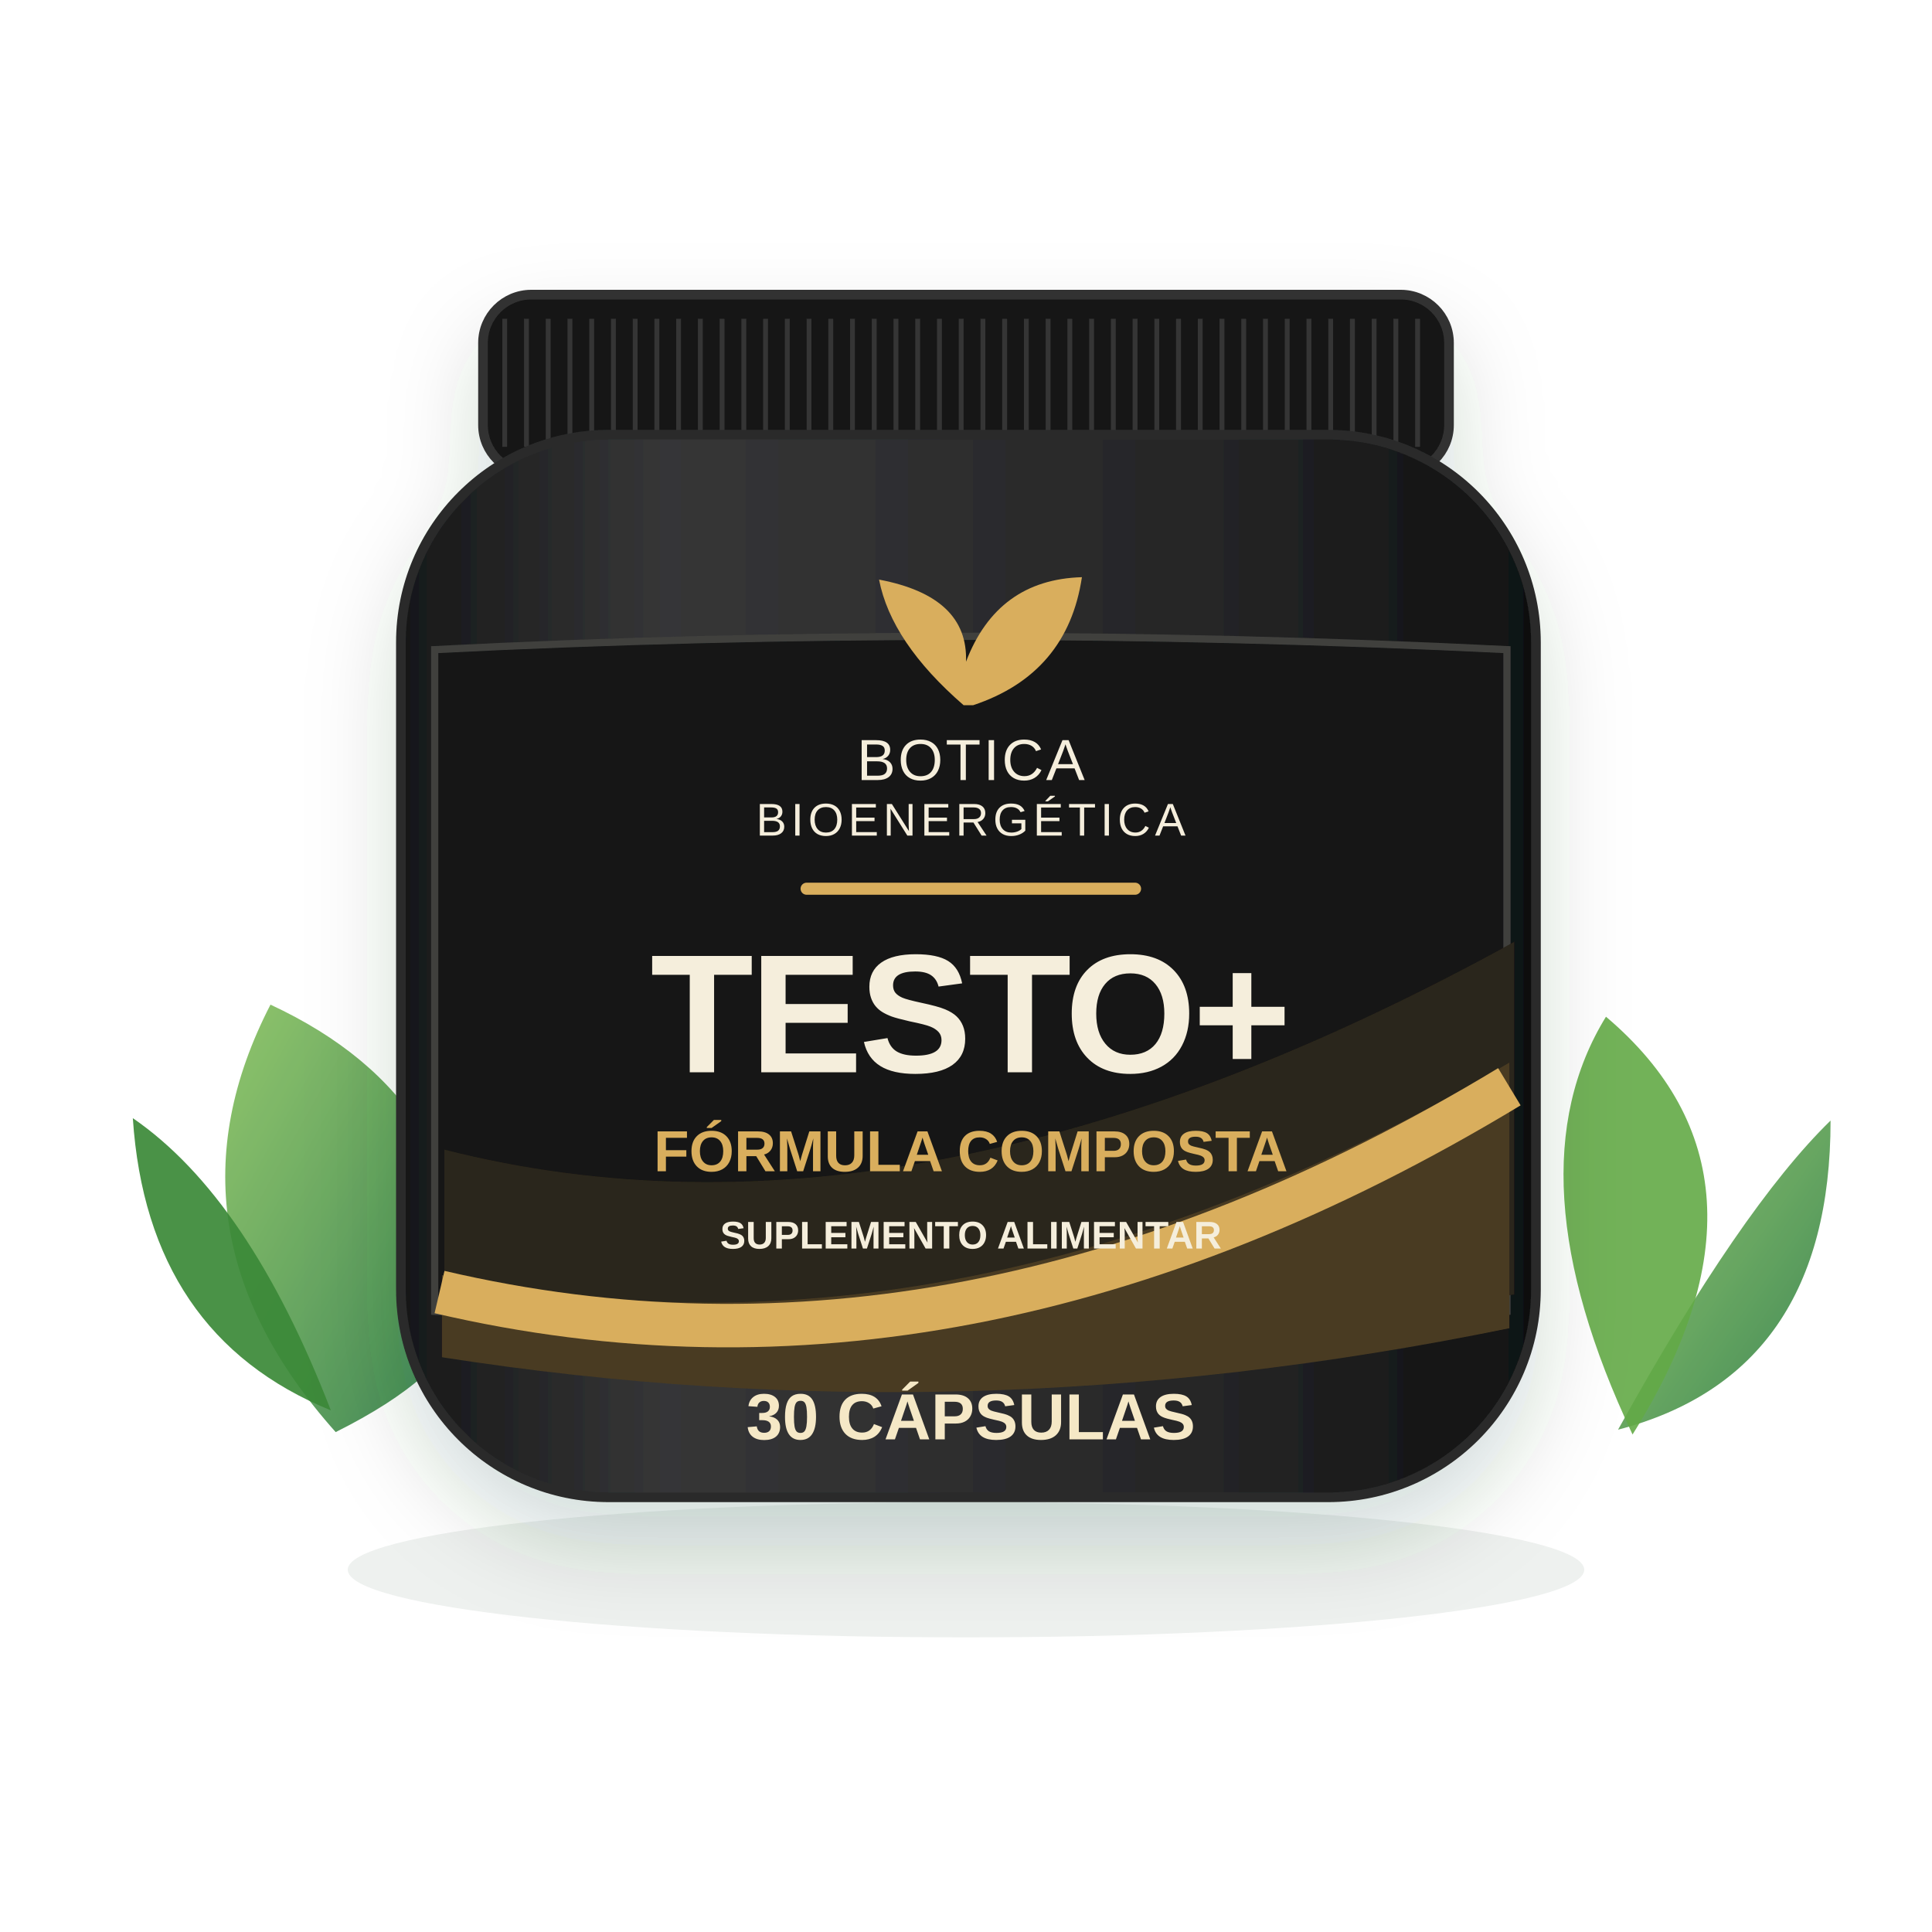
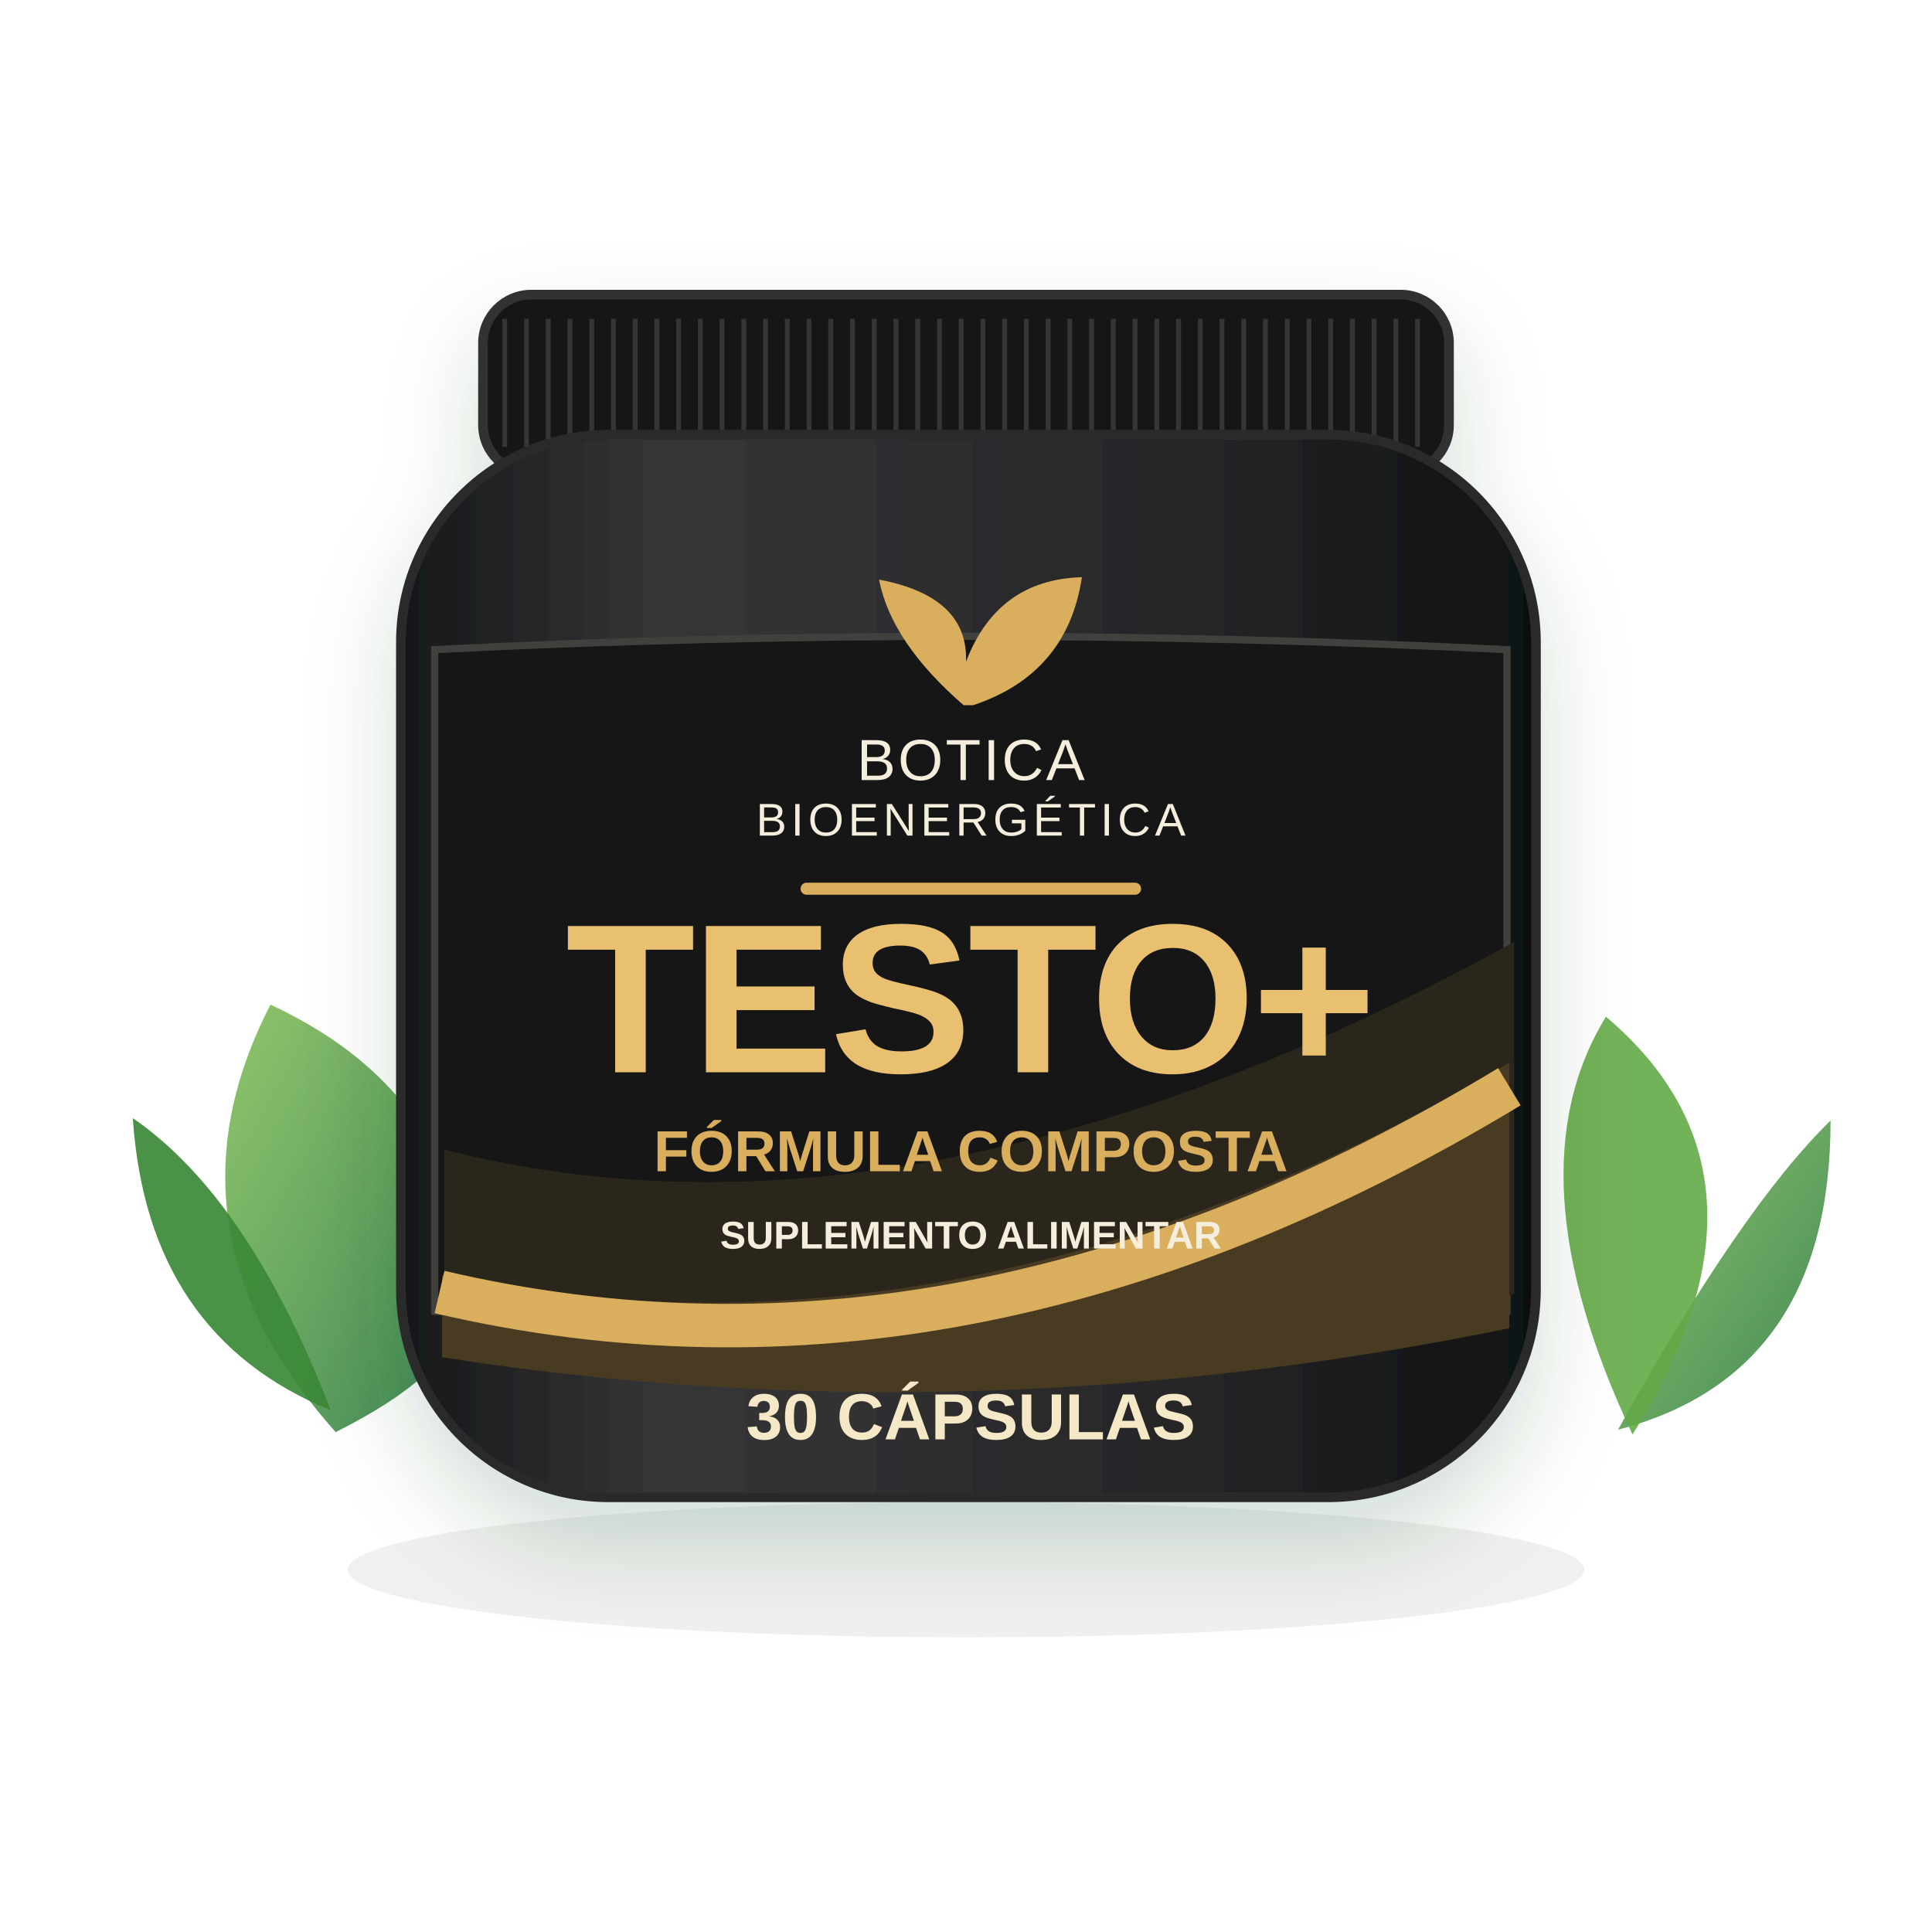
<svg xmlns="http://www.w3.org/2000/svg" viewBox="0 0 800 800" role="img" aria-label="TESTO+ FÓRMULA COMPOSTA Botica Bioenergética">
  <defs>
    <linearGradient id="glass" x1="0" x2="1">
      <stop stop-color="#171819" />
      <stop offset=".23" stop-color="#363637" />
      <stop offset=".72" stop-color="#252526" />
      <stop offset="1" stop-color="#101111" />
    </linearGradient>
    <linearGradient id="amber" x1="0" x2="1">
      <stop stop-color="#512e18" />
      <stop offset=".45" stop-color="#b3753e" />
      <stop offset="1" stop-color="#4e2c1b" />
    </linearGradient>
    <filter id="shade" x="-30%" y="-30%" width="160%" height="160%">
      <feDropShadow dx="0" dy="18" stdDeviation="18" flood-color="#0e3622" flood-opacity=".17" />
    </filter>
    <linearGradient id="leaf" x1="0" y1="0" x2="1" y2="1">
      <stop stop-color="#7dbb52" />
      <stop offset="1" stop-color="#1e7339" />
    </linearGradient>
  </defs>
  <rect width="800" height="800" fill="#ffffff" />
  <ellipse cx="400" cy="650" rx="256" ry="28" fill="#21472e" opacity=".08" />
  <path d="M139 593Q64 509 112 416Q198 456 192 546Q185 570 139 593Z" fill="url(#leaf)" opacity=".85" />
  <path d="M137 584Q103 496 55 463Q61 553 137 584Z" fill="#3b8937" opacity=".92" />
  <path d="M670 592Q721 500 758 464Q758 569 670 592Z" fill="url(#leaf)" opacity=".85" />
  <path d="M676 594Q625 486 665 421Q743 487 676 594Z" fill="#63aa46" opacity=".9" />
  <g filter="url(#shade)">
    <rect x="200" y="122" width="400" height="74" rx="20" fill="#171717" stroke="#333" stroke-width="4" />
    <path d="M209 132v53" stroke="#363636" stroke-width="2" />
    <path d="M218 132v53" stroke="#363636" stroke-width="2" />
    <path d="M227 132v53" stroke="#363636" stroke-width="2" />
    <path d="M236 132v53" stroke="#363636" stroke-width="2" />
    <path d="M245 132v53" stroke="#363636" stroke-width="2" />
    <path d="M254 132v53" stroke="#363636" stroke-width="2" />
    <path d="M263 132v53" stroke="#363636" stroke-width="2" />
    <path d="M272 132v53" stroke="#363636" stroke-width="2" />
    <path d="M281 132v53" stroke="#363636" stroke-width="2" />
    <path d="M290 132v53" stroke="#363636" stroke-width="2" />
    <path d="M299 132v53" stroke="#363636" stroke-width="2" />
    <path d="M308 132v53" stroke="#363636" stroke-width="2" />
    <path d="M317 132v53" stroke="#363636" stroke-width="2" />
    <path d="M326 132v53" stroke="#363636" stroke-width="2" />
    <path d="M335 132v53" stroke="#363636" stroke-width="2" />
    <path d="M344 132v53" stroke="#363636" stroke-width="2" />
    <path d="M353 132v53" stroke="#363636" stroke-width="2" />
    <path d="M362 132v53" stroke="#363636" stroke-width="2" />
    <path d="M371 132v53" stroke="#363636" stroke-width="2" />
    <path d="M380 132v53" stroke="#363636" stroke-width="2" />
    <path d="M389 132v53" stroke="#363636" stroke-width="2" />
    <path d="M398 132v53" stroke="#363636" stroke-width="2" />
    <path d="M407 132v53" stroke="#363636" stroke-width="2" />
    <path d="M416 132v53" stroke="#363636" stroke-width="2" />
    <path d="M425 132v53" stroke="#363636" stroke-width="2" />
    <path d="M434 132v53" stroke="#363636" stroke-width="2" />
    <path d="M443 132v53" stroke="#363636" stroke-width="2" />
    <path d="M452 132v53" stroke="#363636" stroke-width="2" />
    <path d="M461 132v53" stroke="#363636" stroke-width="2" />
    <path d="M470 132v53" stroke="#363636" stroke-width="2" />
    <path d="M479 132v53" stroke="#363636" stroke-width="2" />
    <path d="M488 132v53" stroke="#363636" stroke-width="2" />
    <path d="M497 132v53" stroke="#363636" stroke-width="2" />
    <path d="M506 132v53" stroke="#363636" stroke-width="2" />
    <path d="M515 132v53" stroke="#363636" stroke-width="2" />
    <path d="M524 132v53" stroke="#363636" stroke-width="2" />
    <path d="M533 132v53" stroke="#363636" stroke-width="2" />
    <path d="M542 132v53" stroke="#363636" stroke-width="2" />
    <path d="M551 132v53" stroke="#363636" stroke-width="2" />
    <path d="M560 132v53" stroke="#363636" stroke-width="2" />
    <path d="M569 132v53" stroke="#363636" stroke-width="2" />
    <path d="M578 132v53" stroke="#363636" stroke-width="2" />
    <path d="M587 132v53" stroke="#363636" stroke-width="2" />
    <rect x="166" y="180" width="470" height="440" rx="86" fill="url(#glass)" stroke="#2a2b2b" stroke-width="4" />
    <path d="M180 269Q398 258 624 269V543Q398 554 180 543Z" fill="#131416" stroke="#40403d" stroke-width="3" />
    <path d="M184 476Q380 526 627 390V536Q376 572 184 535Z" fill="#2a251a" />
    <path d="M183 528Q400 573 625 440V550Q400 596 183 562Z" fill="#493b22" />
    <path d="M182 535Q400 586 625 450" fill="none" stroke="#d9ae5d" stroke-width="18" />
  </g>
  <g font-family="Arial,Helvetica,sans-serif" text-anchor="middle">
    <path d="M399 292q-30-26-35-52q37 7 36 34q13-34 48-35q-6 40-45 53" fill="#d9ae5d" />
    <text x="402" y="323" fill="#f5eedc" font-size="24" letter-spacing="1">BOTICA</text>
    <text x="402" y="346" fill="#f5eedc" font-size="19" letter-spacing="1.8">BIOENERGÉTICA</text>
    <path d="M334 368h136" stroke="#d9ae5d" stroke-width="5" stroke-linecap="round" />
-     <text x="402" y="444" fill="#f5eedc" font-size="70" font-weight="900" letter-spacing="-1.5">TESTO+</text>
+     <text x="402" y="444" fill="#e9bf70" font-size="88" font-weight="900" letter-spacing="-1.5">TESTO+</text>
    <text x="402" y="485" fill="#d9ae5d" font-size="24" font-weight="800">FÓRMULA COMPOSTA</text>
    <text x="402" y="517" fill="#f5eedc" font-size="16" font-weight="600">SUPLEMENTO ALIMENTAR</text>
    <text x="402" y="596" fill="#f5e8c6" font-size="27" font-weight="800">30 CÁPSULAS</text>
  </g>
</svg>
